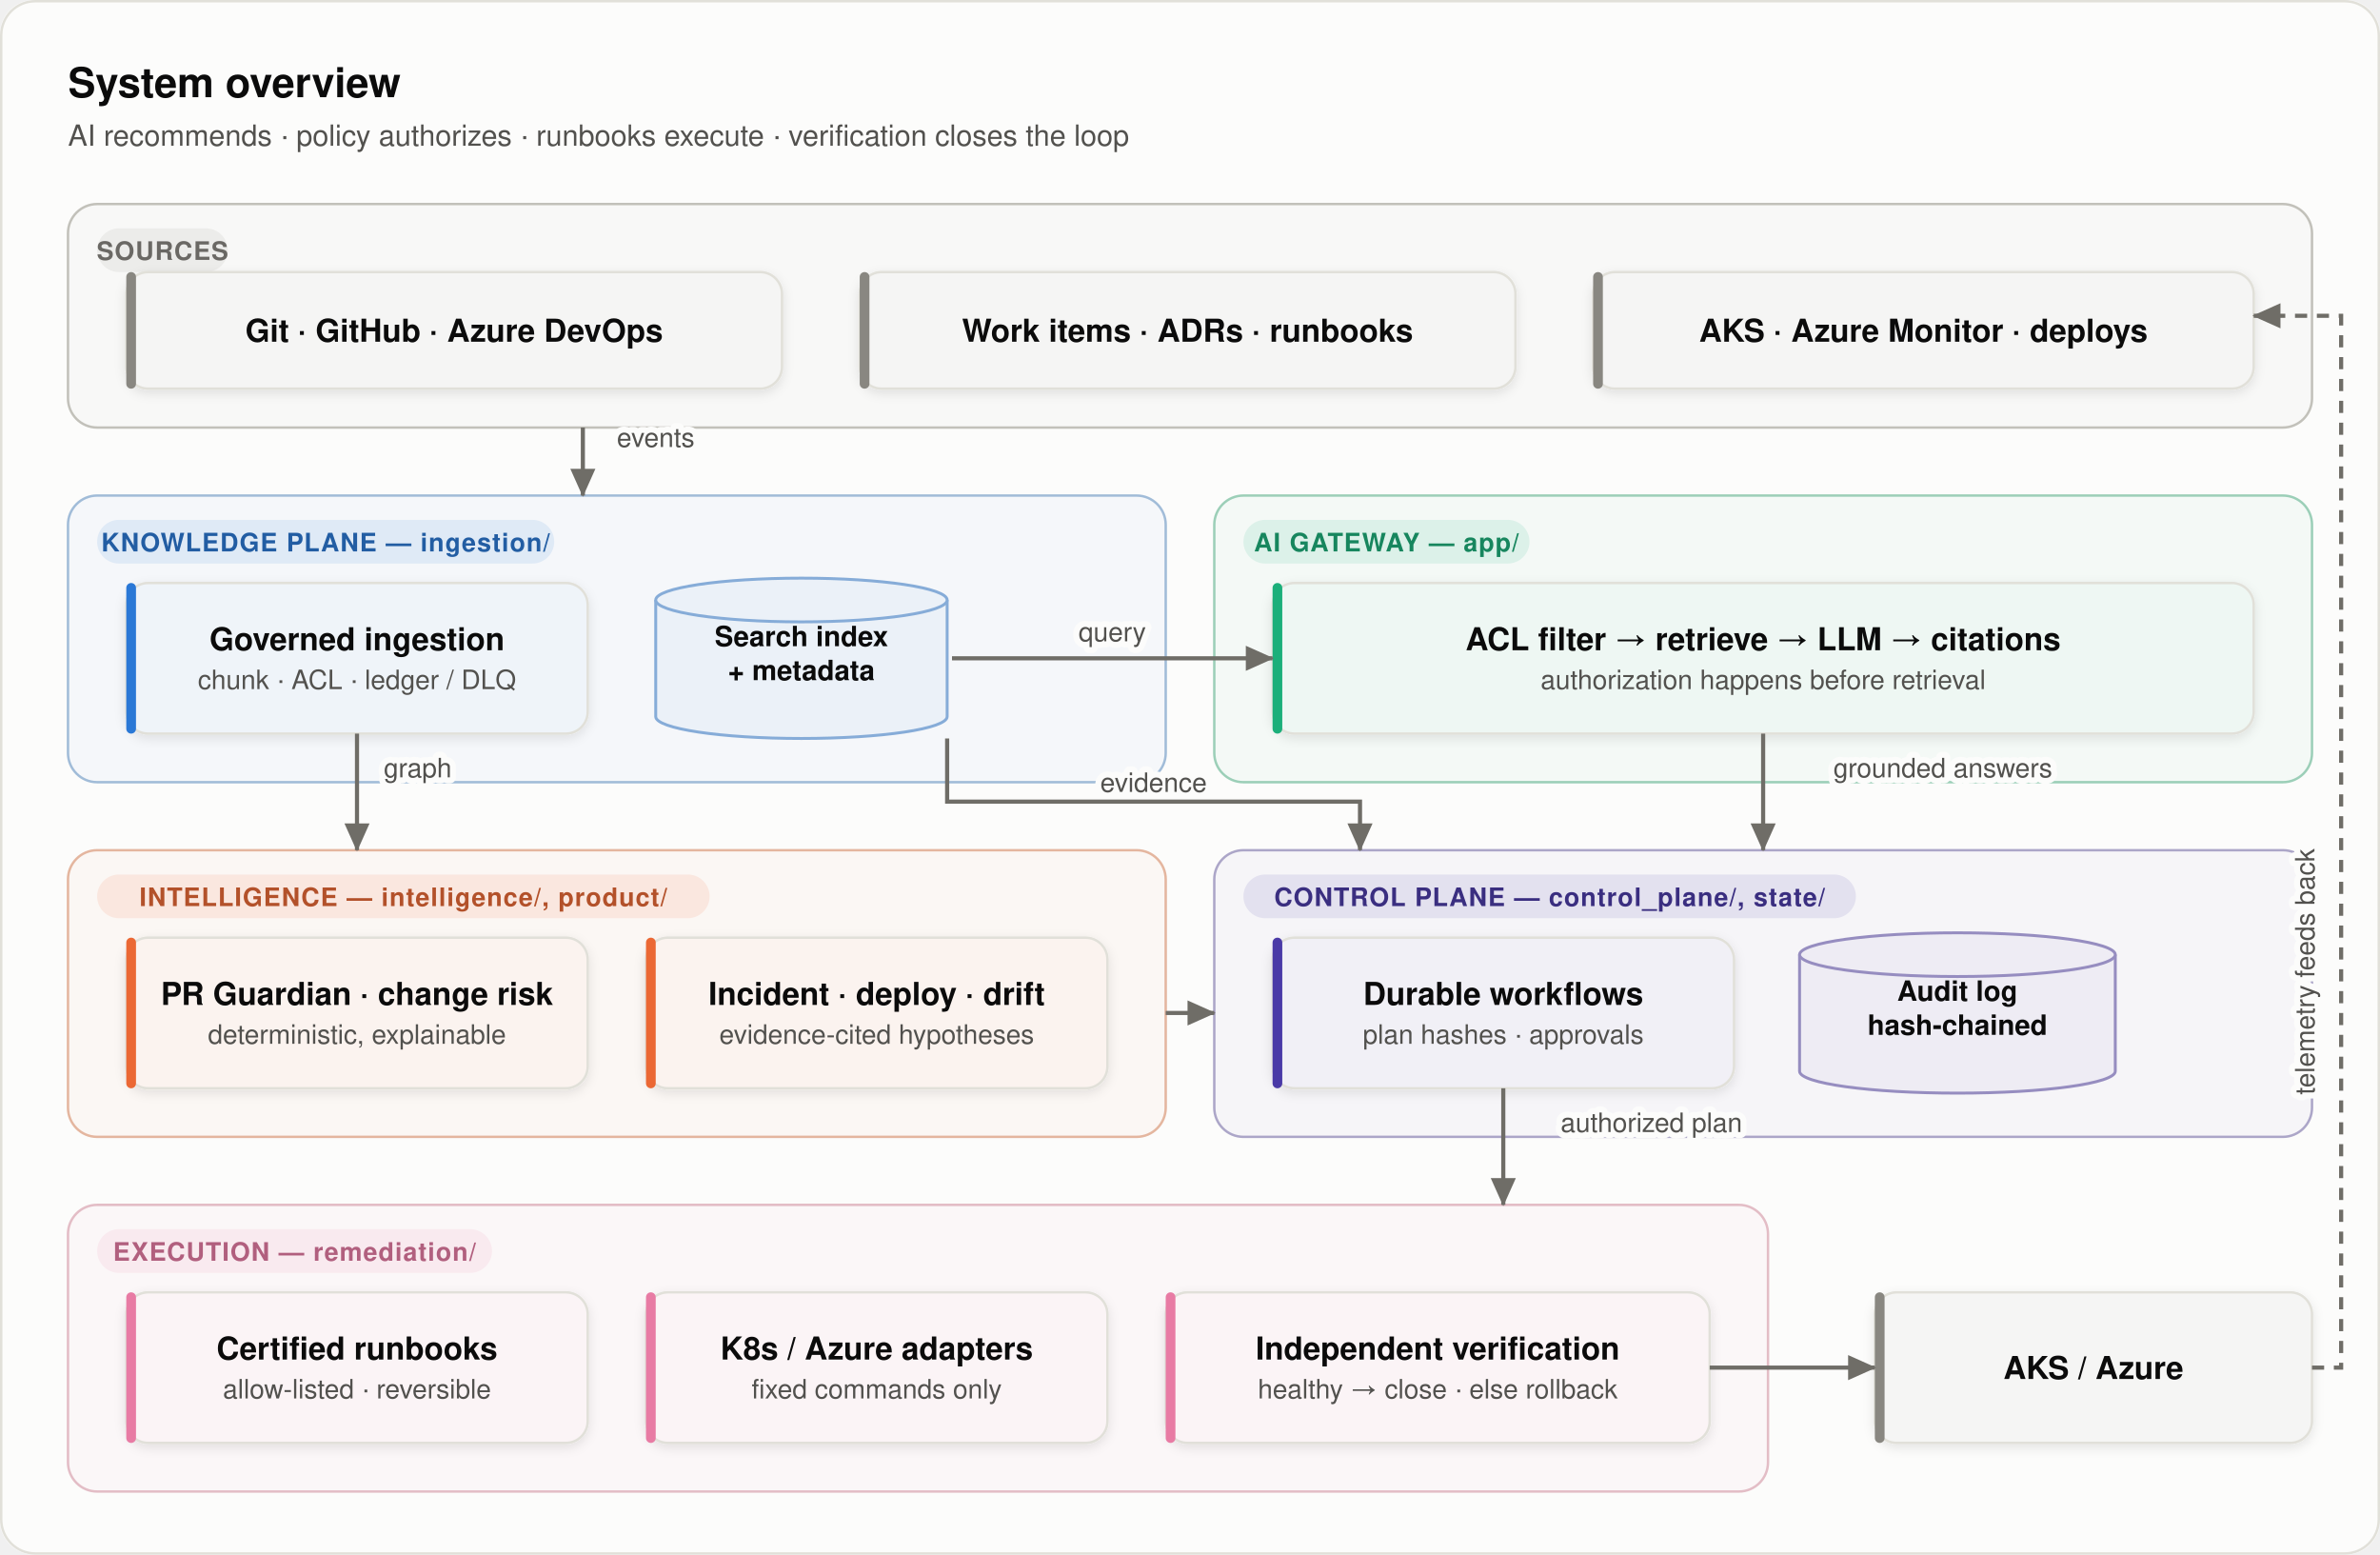
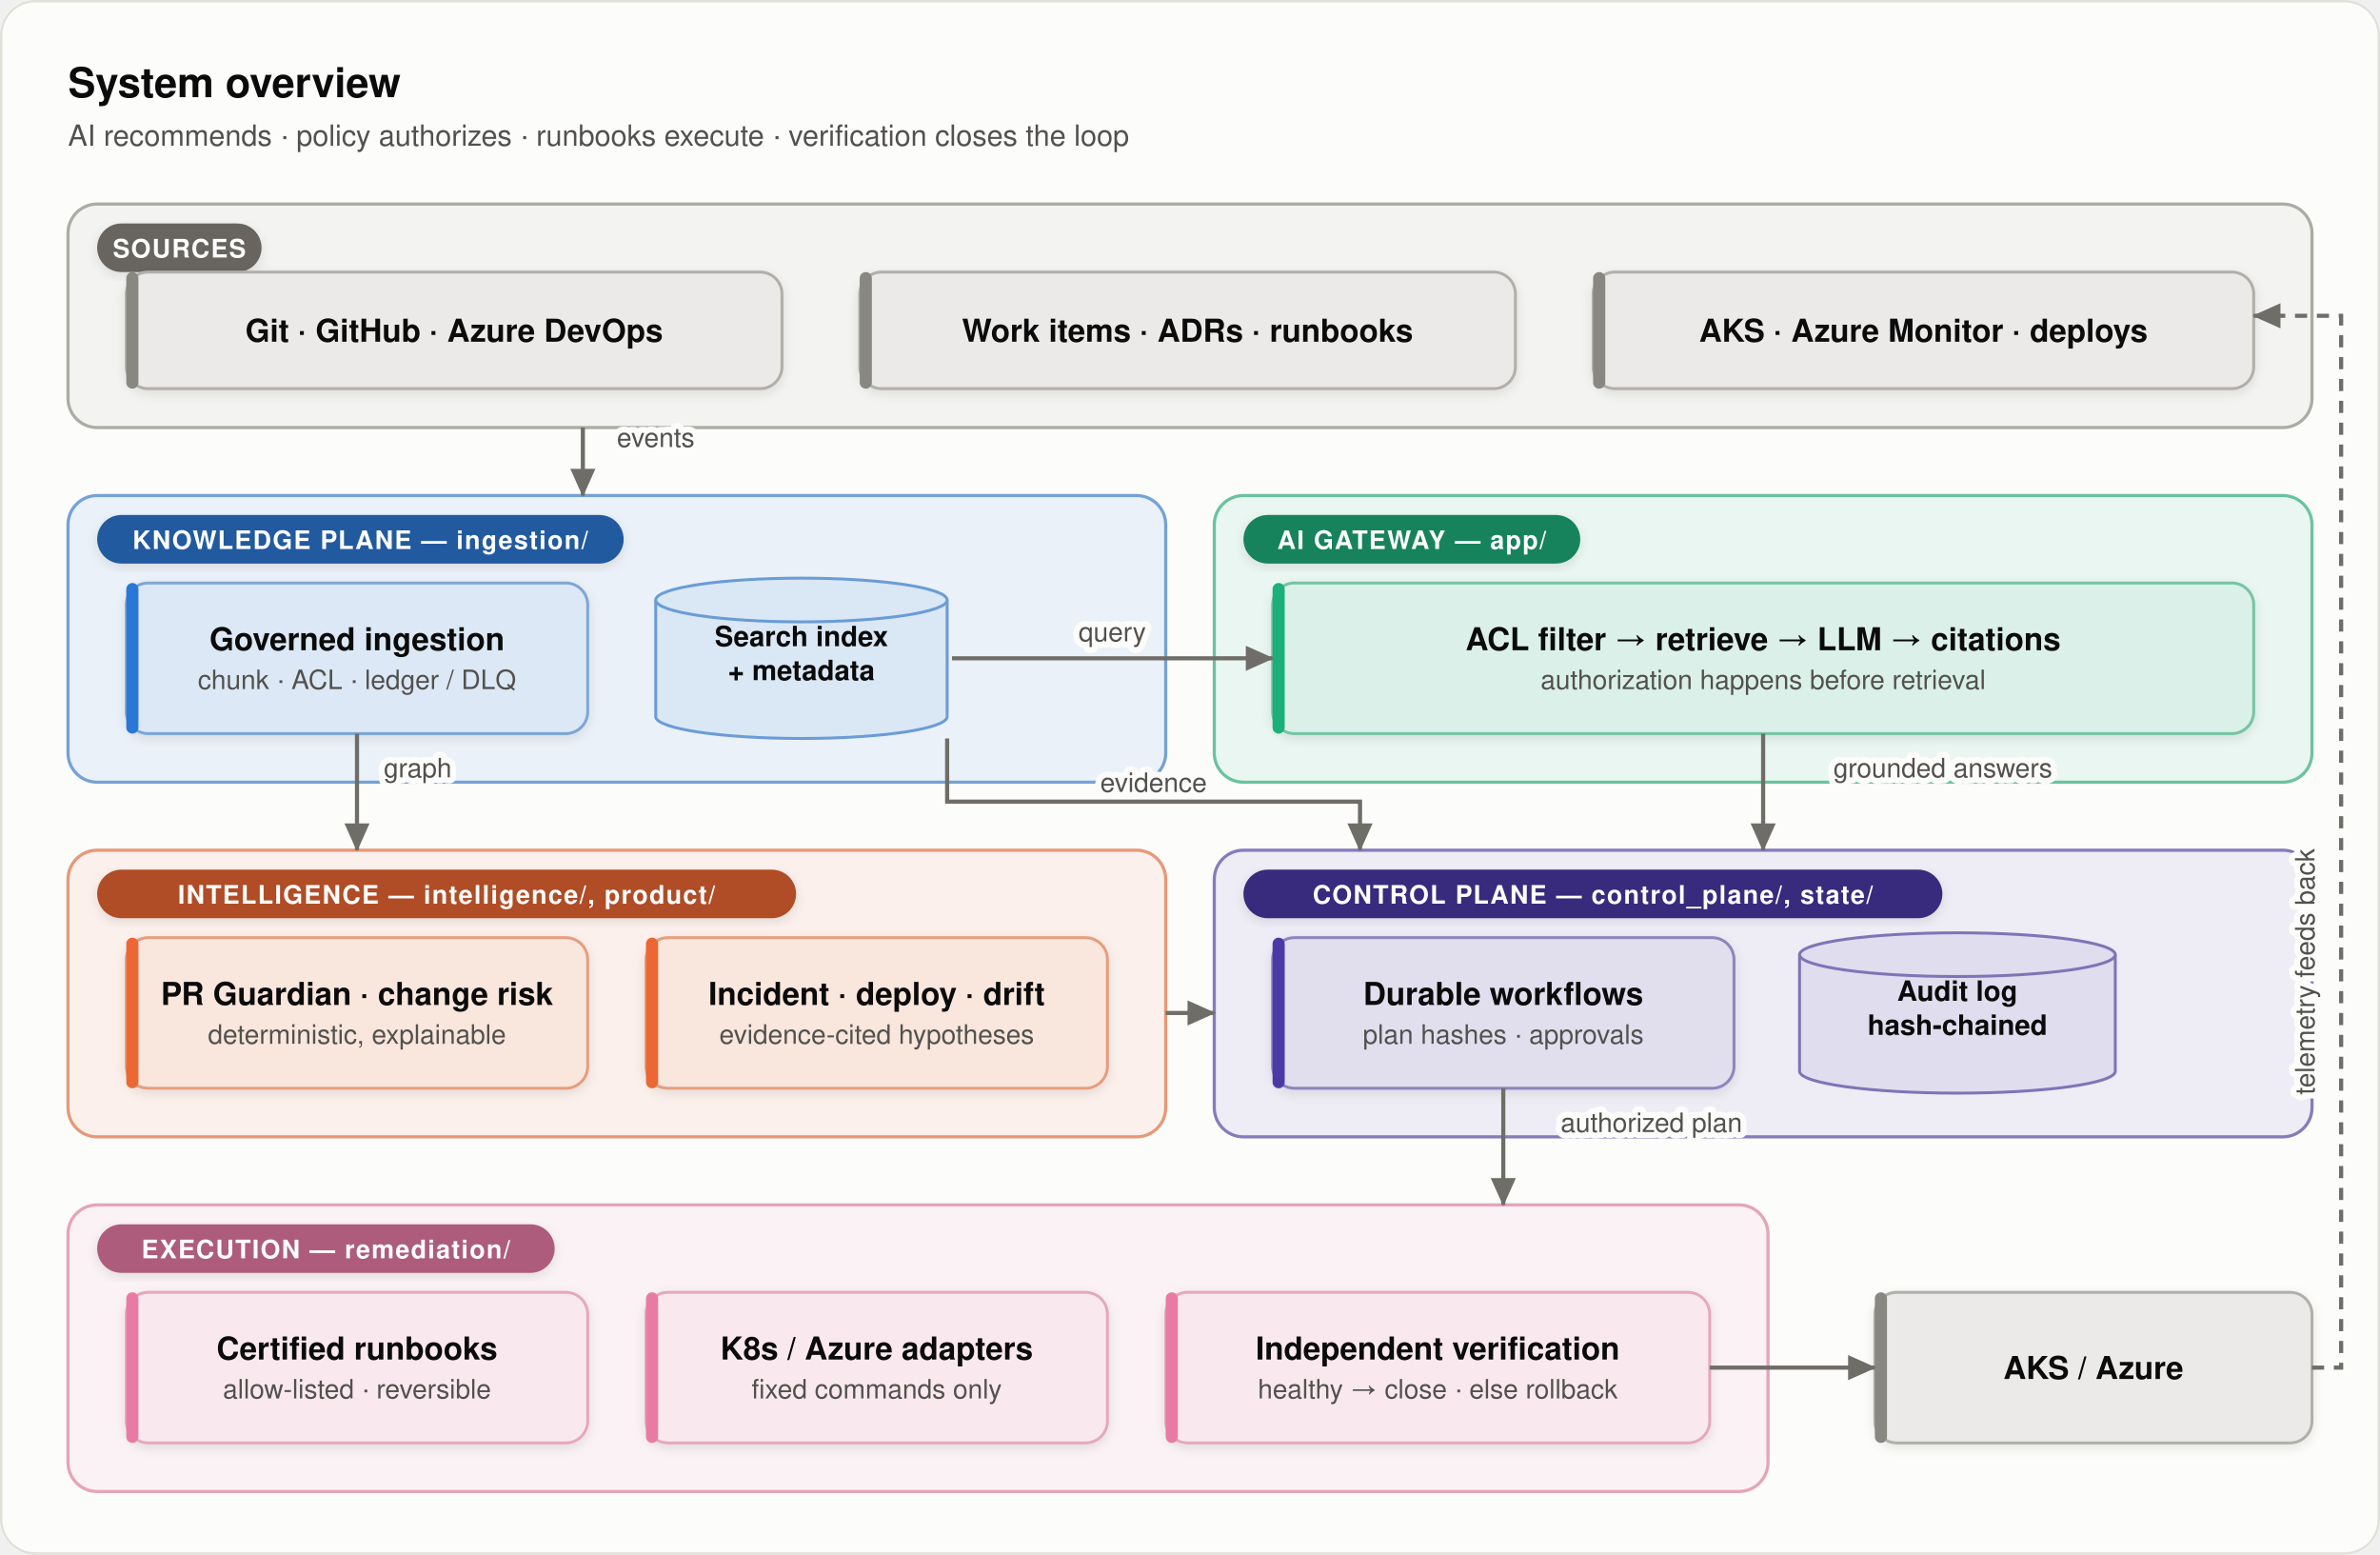
<svg xmlns="http://www.w3.org/2000/svg" viewBox="0 0 980 640" font-family="system-ui, -apple-system, 'Segoe UI', Helvetica, Arial, sans-serif" role="img" aria-label="System overview: five planes from sources to Azure, with telemetry feeding back">
  <defs>
    <filter id="soft-light" x="-12%" y="-12%" width="124%" height="130%">
      <feDropShadow dx="0" dy="1.5" stdDeviation="2.2" flood-color="#000000" flood-opacity="0.10" />
    </filter>
    <marker id="arrow-light" viewBox="0 0 10 10" refX="8.6" refY="5" markerWidth="8" markerHeight="8" orient="auto-start-reverse">
      <path d="M 0.5 1.2 L 9 5 L 0.5 8.8 z" fill="#6f6d67" />
    </marker>
    <marker id="arrow-good-light" viewBox="0 0 10 10" refX="8.6" refY="5" markerWidth="8" markerHeight="8" orient="auto-start-reverse">
      <path d="M 0.5 1.2 L 9 5 L 0.5 8.8 z" fill="#0ca30c" />
    </marker>
    <marker id="arrow-bad-light" viewBox="0 0 10 10" refX="8.6" refY="5" markerWidth="8" markerHeight="8" orient="auto-start-reverse">
      <path d="M 0.5 1.2 L 9 5 L 0.5 8.8 z" fill="#d03b3b" />
    </marker>
    <marker id="arrow-warn-light" viewBox="0 0 10 10" refX="8.6" refY="5" markerWidth="8" markerHeight="8" orient="auto-start-reverse">
      <path d="M 0.5 1.2 L 9 5 L 0.5 8.8 z" fill="#ec835a" />
    </marker>
  </defs>
  <rect x="0" y="0" width="980" height="640" rx="14" fill="#fcfcfb" />
  <rect x="0.5" y="0.5" width="979" height="639" rx="14" fill="none" stroke="#e1e0d9" stroke-width="1" />
  <text x="28" y="40" font-size="17" text-anchor="start" fill="#0b0b0b" font-weight="700">System overview</text>
  <text x="28" y="60" font-size="12" text-anchor="start" fill="#52514e" font-weight="normal">AI recommends · policy authorizes · runbooks execute · verification closes the loop</text>
-   <rect x="28" y="84" width="924" height="92" rx="12" fill="#f8f8f7" stroke="#c2c1ba" stroke-width="1" />
-   <rect x="40" y="94" width="53.8" height="18" rx="9" fill="#ececea" />
-   <text x="66.9" y="107" font-size="10.5" text-anchor="middle" fill="#6a6864" font-weight="600" letter-spacing="0.04em">SOURCES</text>
-   <rect x="52" y="112" width="270" height="48" rx="9" fill="#f5f5f4" stroke="#e1e0d9" stroke-width="1" filter="url(#soft-light)" />
-   <rect x="52" y="112" width="4" height="48" rx="2" fill="#898781" />
+   <rect x="28" y="84" width="924" height="92" rx="12" fill="#f3f3f1" stroke="#acaba4" stroke-width="1.3" />
+   <rect x="40" y="92" width="67.7" height="20" rx="10" fill="#676561" filter="url(#soft-light)" />
+   <text x="73.85" y="106" font-size="10.5" text-anchor="middle" fill="#ffffff" font-weight="700" letter-spacing="0.05em">SOURCES</text>
+   <rect x="52" y="112" width="270" height="48" rx="9" fill="#ebeae9" stroke="#b1afa9" stroke-width="1.2" filter="url(#soft-light)" />
+   <rect x="52" y="112" width="5" height="48" rx="2.5" fill="#898781" />
  <text x="187.0" y="140.68" font-size="13" text-anchor="middle" fill="#0b0b0b" font-weight="600">Git · GitHub · Azure DevOps</text>
-   <rect x="354" y="112" width="270" height="48" rx="9" fill="#f5f5f4" stroke="#e1e0d9" stroke-width="1" filter="url(#soft-light)" />
-   <rect x="354" y="112" width="4" height="48" rx="2" fill="#898781" />
+   <rect x="354" y="112" width="270" height="48" rx="9" fill="#ebeae9" stroke="#b1afa9" stroke-width="1.2" filter="url(#soft-light)" />
+   <rect x="354" y="112" width="5" height="48" rx="2.5" fill="#898781" />
  <text x="489.0" y="140.68" font-size="13" text-anchor="middle" fill="#0b0b0b" font-weight="600">Work items · ADRs · runbooks</text>
-   <rect x="656" y="112" width="272" height="48" rx="9" fill="#f5f5f4" stroke="#e1e0d9" stroke-width="1" filter="url(#soft-light)" />
-   <rect x="656" y="112" width="4" height="48" rx="2" fill="#898781" />
+   <rect x="656" y="112" width="272" height="48" rx="9" fill="#ebeae9" stroke="#b1afa9" stroke-width="1.2" filter="url(#soft-light)" />
+   <rect x="656" y="112" width="5" height="48" rx="2.5" fill="#898781" />
  <text x="792.0" y="140.68" font-size="13" text-anchor="middle" fill="#0b0b0b" font-weight="600">AKS · Azure Monitor · deploys</text>
-   <rect x="28" y="204" width="452" height="118" rx="12" fill="#f5f7fa" stroke="#a1bcd8" stroke-width="1" />
-   <rect x="40" y="214" width="188.2" height="18" rx="9" fill="#dfeaf6" />
-   <text x="134.1" y="227" font-size="10.5" text-anchor="middle" fill="#225da3" font-weight="600" letter-spacing="0.04em">KNOWLEDGE PLANE — ingestion/</text>
-   <rect x="52" y="240" width="190" height="62" rx="9" fill="#eff4f9" stroke="#e1e0d9" stroke-width="1" filter="url(#soft-light)" />
-   <rect x="52" y="240" width="4" height="62" rx="2" fill="#2a78d6" />
+   <rect x="28" y="204" width="452" height="118" rx="12" fill="#ebf1f8" stroke="#73a2d7" stroke-width="1.3" />
+   <rect x="40" y="212" width="216.8" height="20" rx="10" fill="#205aa0" filter="url(#soft-light)" />
+   <text x="148.4" y="226" font-size="10.5" text-anchor="middle" fill="#ffffff" font-weight="700" letter-spacing="0.05em">KNOWLEDGE PLANE — ingestion/</text>
+   <rect x="52" y="240" width="190" height="62" rx="9" fill="#dce8f5" stroke="#7ca7d7" stroke-width="1.2" filter="url(#soft-light)" />
+   <rect x="52" y="240" width="5" height="62" rx="2.5" fill="#2a78d6" />
  <text x="147.0" y="267.68" font-size="13" text-anchor="middle" fill="#0b0b0b" font-weight="600">Governed ingestion</text>
  <text x="147.0" y="283.68" font-size="11" text-anchor="middle" fill="#52514e" font-weight="normal">chunk · ACL · ledger / DLQ</text>
-   <path d="M 270.0 247 v 48 a 60.0 9 0 0 0 120 0 v -48" fill="#ebf1f8" stroke="#86acd8" stroke-width="1.2" />
-   <ellipse cx="330" cy="247" rx="60.0" ry="9" fill="#ebf1f8" stroke="#86acd8" stroke-width="1.2" />
+   <path d="M 270.0 247 v 48 a 60.0 9 0 0 0 120 0 v -48" fill="#dae7f5" stroke="#6a9cd7" stroke-width="1.2" />
+   <ellipse cx="330" cy="247" rx="60.0" ry="9" fill="#dae7f5" stroke="#6a9cd7" stroke-width="1.2" />
  <text x="330" y="266.0" font-size="11.5" text-anchor="middle" fill="#0b0b0b" font-weight="600">Search index</text>
  <text x="330" y="280.0" font-size="11.5" text-anchor="middle" fill="#0b0b0b" font-weight="600">+ metadata</text>
-   <rect x="500" y="204" width="452" height="118" rx="12" fill="#f4f9f6" stroke="#9ccfb8" stroke-width="1" />
-   <rect x="512" y="214" width="117.8" height="18" rx="9" fill="#dcf1e9" />
-   <text x="570.9" y="227" font-size="10.5" text-anchor="middle" fill="#17865e" font-weight="600" letter-spacing="0.04em">AI GATEWAY — app/</text>
-   <rect x="524" y="240" width="404" height="62" rx="9" fill="#eef7f3" stroke="#e1e0d9" stroke-width="1" filter="url(#soft-light)" />
-   <rect x="524" y="240" width="4" height="62" rx="2" fill="#1baf7a" />
+   <rect x="500" y="204" width="452" height="118" rx="12" fill="#eaf6f1" stroke="#6ac3a0" stroke-width="1.3" />
+   <rect x="512" y="212" width="138.7" height="20" rx="10" fill="#14835c" filter="url(#soft-light)" />
+   <text x="581.35" y="226" font-size="10.5" text-anchor="middle" fill="#ffffff" font-weight="700" letter-spacing="0.05em">AI GATEWAY — app/</text>
+   <rect x="524" y="240" width="404" height="62" rx="9" fill="#daf0e8" stroke="#74c5a5" stroke-width="1.2" filter="url(#soft-light)" />
+   <rect x="524" y="240" width="5" height="62" rx="2.5" fill="#1baf7a" />
  <text x="726.0" y="267.68" font-size="13" text-anchor="middle" fill="#0b0b0b" font-weight="600">ACL filter → retrieve → LLM → citations</text>
  <text x="726.0" y="283.68" font-size="11" text-anchor="middle" fill="#52514e" font-weight="normal">authorization happens before retrieval</text>
-   <rect x="28" y="350" width="452" height="118" rx="12" fill="#fbf7f4" stroke="#e4b69f" stroke-width="1" />
-   <rect x="40" y="360" width="252.2" height="18" rx="9" fill="#fae7df" />
-   <text x="166.1" y="373" font-size="10.5" text-anchor="middle" fill="#b3512a" font-weight="600" letter-spacing="0.04em">INTELLIGENCE — intelligence/, product/</text>
-   <rect x="52" y="386" width="190" height="62" rx="9" fill="#fbf3ef" stroke="#e1e0d9" stroke-width="1" filter="url(#soft-light)" />
-   <rect x="52" y="386" width="4" height="62" rx="2" fill="#eb6834" />
+   <rect x="28" y="350" width="452" height="118" rx="12" fill="#fbf0eb" stroke="#e79876" stroke-width="1.3" />
+   <rect x="40" y="358" width="287.8" height="20" rx="10" fill="#b04e27" filter="url(#soft-light)" />
+   <text x="183.9" y="372" font-size="10.5" text-anchor="middle" fill="#ffffff" font-weight="700" letter-spacing="0.05em">INTELLIGENCE — intelligence/, product/</text>
+   <rect x="52" y="386" width="190" height="62" rx="9" fill="#f9e6dd" stroke="#e69e7e" stroke-width="1.2" filter="url(#soft-light)" />
+   <rect x="52" y="386" width="5" height="62" rx="2.5" fill="#eb6834" />
  <text x="147.0" y="413.68" font-size="13" text-anchor="middle" fill="#0b0b0b" font-weight="600">PR Guardian · change risk</text>
  <text x="147.0" y="429.68" font-size="11" text-anchor="middle" fill="#52514e" font-weight="normal">deterministic, explainable</text>
-   <rect x="266" y="386" width="190" height="62" rx="9" fill="#fbf3ef" stroke="#e1e0d9" stroke-width="1" filter="url(#soft-light)" />
-   <rect x="266" y="386" width="4" height="62" rx="2" fill="#eb6834" />
+   <rect x="266" y="386" width="190" height="62" rx="9" fill="#f9e6dd" stroke="#e69e7e" stroke-width="1.2" filter="url(#soft-light)" />
+   <rect x="266" y="386" width="5" height="62" rx="2.5" fill="#eb6834" />
  <text x="361.0" y="413.68" font-size="13" text-anchor="middle" fill="#0b0b0b" font-weight="600">Incident · deploy · drift</text>
  <text x="361.0" y="429.68" font-size="11" text-anchor="middle" fill="#52514e" font-weight="normal">evidence-cited hypotheses</text>
-   <rect x="500" y="350" width="452" height="118" rx="12" fill="#f6f5f8" stroke="#aca6c8" stroke-width="1" />
-   <rect x="512" y="360" width="252.2" height="18" rx="9" fill="#e3e1ef" />
-   <text x="638.1" y="373" font-size="10.5" text-anchor="middle" fill="#3a2e80" font-weight="600" letter-spacing="0.04em">CONTROL PLANE — control_plane/, state/</text>
-   <rect x="524" y="386" width="190" height="62" rx="9" fill="#f1f0f6" stroke="#e1e0d9" stroke-width="1" filter="url(#soft-light)" />
-   <rect x="524" y="386" width="4" height="62" rx="2" fill="#4a3aa7" />
+   <rect x="500" y="350" width="452" height="118" rx="12" fill="#eeecf4" stroke="#867cbb" stroke-width="1.3" />
+   <rect x="512" y="358" width="287.8" height="20" rx="10" fill="#382c7d" filter="url(#soft-light)" />
+   <text x="655.9" y="372" font-size="10.5" text-anchor="middle" fill="#ffffff" font-weight="700" letter-spacing="0.05em">CONTROL PLANE — control_plane/, state/</text>
+   <rect x="524" y="386" width="190" height="62" rx="9" fill="#e1dfee" stroke="#8e85be" stroke-width="1.2" filter="url(#soft-light)" />
+   <rect x="524" y="386" width="5" height="62" rx="2.5" fill="#4a3aa7" />
  <text x="619.0" y="413.68" font-size="13" text-anchor="middle" fill="#0b0b0b" font-weight="600">Durable workflows</text>
  <text x="619.0" y="429.68" font-size="11" text-anchor="middle" fill="#52514e" font-weight="normal">plan hashes · approvals</text>
-   <path d="M 741.0 393 v 48 a 65.0 9 0 0 0 130 0 v -48" fill="#eeecf4" stroke="#968dc0" stroke-width="1.2" />
-   <ellipse cx="806" cy="393" rx="65.0" ry="9" fill="#eeecf4" stroke="#968dc0" stroke-width="1.2" />
+   <path d="M 741.0 393 v 48 a 65.0 9 0 0 0 130 0 v -48" fill="#e0ddee" stroke="#7f74b8" stroke-width="1.2" />
+   <ellipse cx="806" cy="393" rx="65.0" ry="9" fill="#e0ddee" stroke="#7f74b8" stroke-width="1.2" />
  <text x="806" y="412.0" font-size="11.5" text-anchor="middle" fill="#0b0b0b" font-weight="600">Audit log</text>
  <text x="806" y="426.0" font-size="11.5" text-anchor="middle" fill="#0b0b0b" font-weight="600">hash-chained</text>
-   <rect x="28" y="496" width="700" height="118" rx="12" fill="#fbf7f8" stroke="#e3bdc6" stroke-width="1" />
-   <rect x="40" y="506" width="162.6" height="18" rx="9" fill="#f9eaef" />
-   <text x="121.3" y="519" font-size="10.5" text-anchor="middle" fill="#b15f7e" font-weight="600" letter-spacing="0.04em">EXECUTION — remediation/</text>
-   <rect x="52" y="532" width="190" height="62" rx="9" fill="#fbf4f6" stroke="#e1e0d9" stroke-width="1" filter="url(#soft-light)" />
-   <rect x="52" y="532" width="4" height="62" rx="2" fill="#e87ba4" />
+   <rect x="28" y="496" width="700" height="118" rx="12" fill="#faf2f4" stroke="#e5a3b9" stroke-width="1.3" />
+   <rect x="40" y="504" width="188.4" height="20" rx="10" fill="#ae5c7b" filter="url(#soft-light)" />
+   <text x="134.2" y="518" font-size="10.5" text-anchor="middle" fill="#ffffff" font-weight="700" letter-spacing="0.05em">EXECUTION — remediation/</text>
+   <rect x="52" y="532" width="190" height="62" rx="9" fill="#f9e9ee" stroke="#e5a8bc" stroke-width="1.2" filter="url(#soft-light)" />
+   <rect x="52" y="532" width="5" height="62" rx="2.5" fill="#e87ba4" />
  <text x="147.0" y="559.68" font-size="13" text-anchor="middle" fill="#0b0b0b" font-weight="600">Certified runbooks</text>
  <text x="147.0" y="575.68" font-size="11" text-anchor="middle" fill="#52514e" font-weight="normal">allow-listed · reversible</text>
-   <rect x="266" y="532" width="190" height="62" rx="9" fill="#fbf4f6" stroke="#e1e0d9" stroke-width="1" filter="url(#soft-light)" />
-   <rect x="266" y="532" width="4" height="62" rx="2" fill="#e87ba4" />
+   <rect x="266" y="532" width="190" height="62" rx="9" fill="#f9e9ee" stroke="#e5a8bc" stroke-width="1.2" filter="url(#soft-light)" />
+   <rect x="266" y="532" width="5" height="62" rx="2.5" fill="#e87ba4" />
  <text x="361.0" y="559.68" font-size="13" text-anchor="middle" fill="#0b0b0b" font-weight="600">K8s / Azure adapters</text>
  <text x="361.0" y="575.68" font-size="11" text-anchor="middle" fill="#52514e" font-weight="normal">fixed commands only</text>
-   <rect x="480" y="532" width="224" height="62" rx="9" fill="#fbf4f6" stroke="#e1e0d9" stroke-width="1" filter="url(#soft-light)" />
-   <rect x="480" y="532" width="4" height="62" rx="2" fill="#e87ba4" />
+   <rect x="480" y="532" width="224" height="62" rx="9" fill="#f9e9ee" stroke="#e5a8bc" stroke-width="1.2" filter="url(#soft-light)" />
+   <rect x="480" y="532" width="5" height="62" rx="2.5" fill="#e87ba4" />
  <text x="592.0" y="559.68" font-size="13" text-anchor="middle" fill="#0b0b0b" font-weight="600">Independent verification</text>
  <text x="592.0" y="575.68" font-size="11" text-anchor="middle" fill="#52514e" font-weight="normal">healthy → close · else rollback</text>
-   <rect x="772" y="532" width="180" height="62" rx="9" fill="#f5f5f4" stroke="#e1e0d9" stroke-width="1" filter="url(#soft-light)" />
-   <rect x="772" y="532" width="4" height="62" rx="2" fill="#898781" />
+   <rect x="772" y="532" width="180" height="62" rx="9" fill="#ebeae9" stroke="#b1afa9" stroke-width="1.2" filter="url(#soft-light)" />
+   <rect x="772" y="532" width="5" height="62" rx="2.5" fill="#898781" />
  <text x="862.0" y="567.68" font-size="13" text-anchor="middle" fill="#0b0b0b" font-weight="600">AKS / Azure</text>
  <path d="M 240 176 L 240 204" fill="none" stroke="#6f6d67" stroke-width="1.7" marker-end="url(#arrow-light)" />
  <text x="270" y="184.0" font-size="11" text-anchor="middle" fill="#52514e" font-weight="normal" paint-order="stroke" stroke="#fcfcfb" stroke-width="5" stroke-linejoin="round">events</text>
  <path d="M 147 302 L 147 350" fill="none" stroke="#6f6d67" stroke-width="1.7" marker-end="url(#arrow-light)" />
  <text x="172" y="320.0" font-size="11" text-anchor="middle" fill="#52514e" font-weight="normal" paint-order="stroke" stroke="#fcfcfb" stroke-width="5" stroke-linejoin="round">graph</text>
  <path d="M 390 304 L 390 330 L 560 330 L 560 350" fill="none" stroke="#6f6d67" stroke-width="1.7" marker-end="url(#arrow-light)" />
  <text x="475" y="326" font-size="11" text-anchor="middle" fill="#52514e" font-weight="normal" paint-order="stroke" stroke="#fcfcfb" stroke-width="5" stroke-linejoin="round">evidence</text>
  <path d="M 392 271 L 524 271" fill="none" stroke="#6f6d67" stroke-width="1.7" marker-end="url(#arrow-light)" />
  <text x="458.0" y="264" font-size="11" text-anchor="middle" fill="#52514e" font-weight="normal" paint-order="stroke" stroke="#fcfcfb" stroke-width="5" stroke-linejoin="round">query</text>
  <path d="M 726 302 L 726 350" fill="none" stroke="#6f6d67" stroke-width="1.7" marker-end="url(#arrow-light)" />
  <text x="800" y="320.0" font-size="11" text-anchor="middle" fill="#52514e" font-weight="normal" paint-order="stroke" stroke="#fcfcfb" stroke-width="5" stroke-linejoin="round">grounded answers</text>
  <path d="M 480 417 L 500 417" fill="none" stroke="#6f6d67" stroke-width="1.7" marker-end="url(#arrow-light)" />
  <path d="M 619 448 L 619 496" fill="none" stroke="#6f6d67" stroke-width="1.7" marker-end="url(#arrow-light)" />
  <text x="680" y="466.0" font-size="11" text-anchor="middle" fill="#52514e" font-weight="normal" paint-order="stroke" stroke="#fcfcfb" stroke-width="5" stroke-linejoin="round">authorized plan</text>
  <path d="M 704 563 L 772 563" fill="none" stroke="#6f6d67" stroke-width="1.7" marker-end="url(#arrow-light)" />
  <path d="M 952 563 L 964 563 L 964 130 L 928 130" fill="none" stroke="#6f6d67" stroke-width="1.7" stroke-dasharray="5 4" marker-end="url(#arrow-light)" />
  <text x="953" y="400" font-size="11" text-anchor="middle" fill="#52514e" transform="rotate(-90 953 400)" paint-order="stroke" stroke="#fcfcfb" stroke-width="5" stroke-linejoin="round">telemetry feeds back</text>
</svg>
